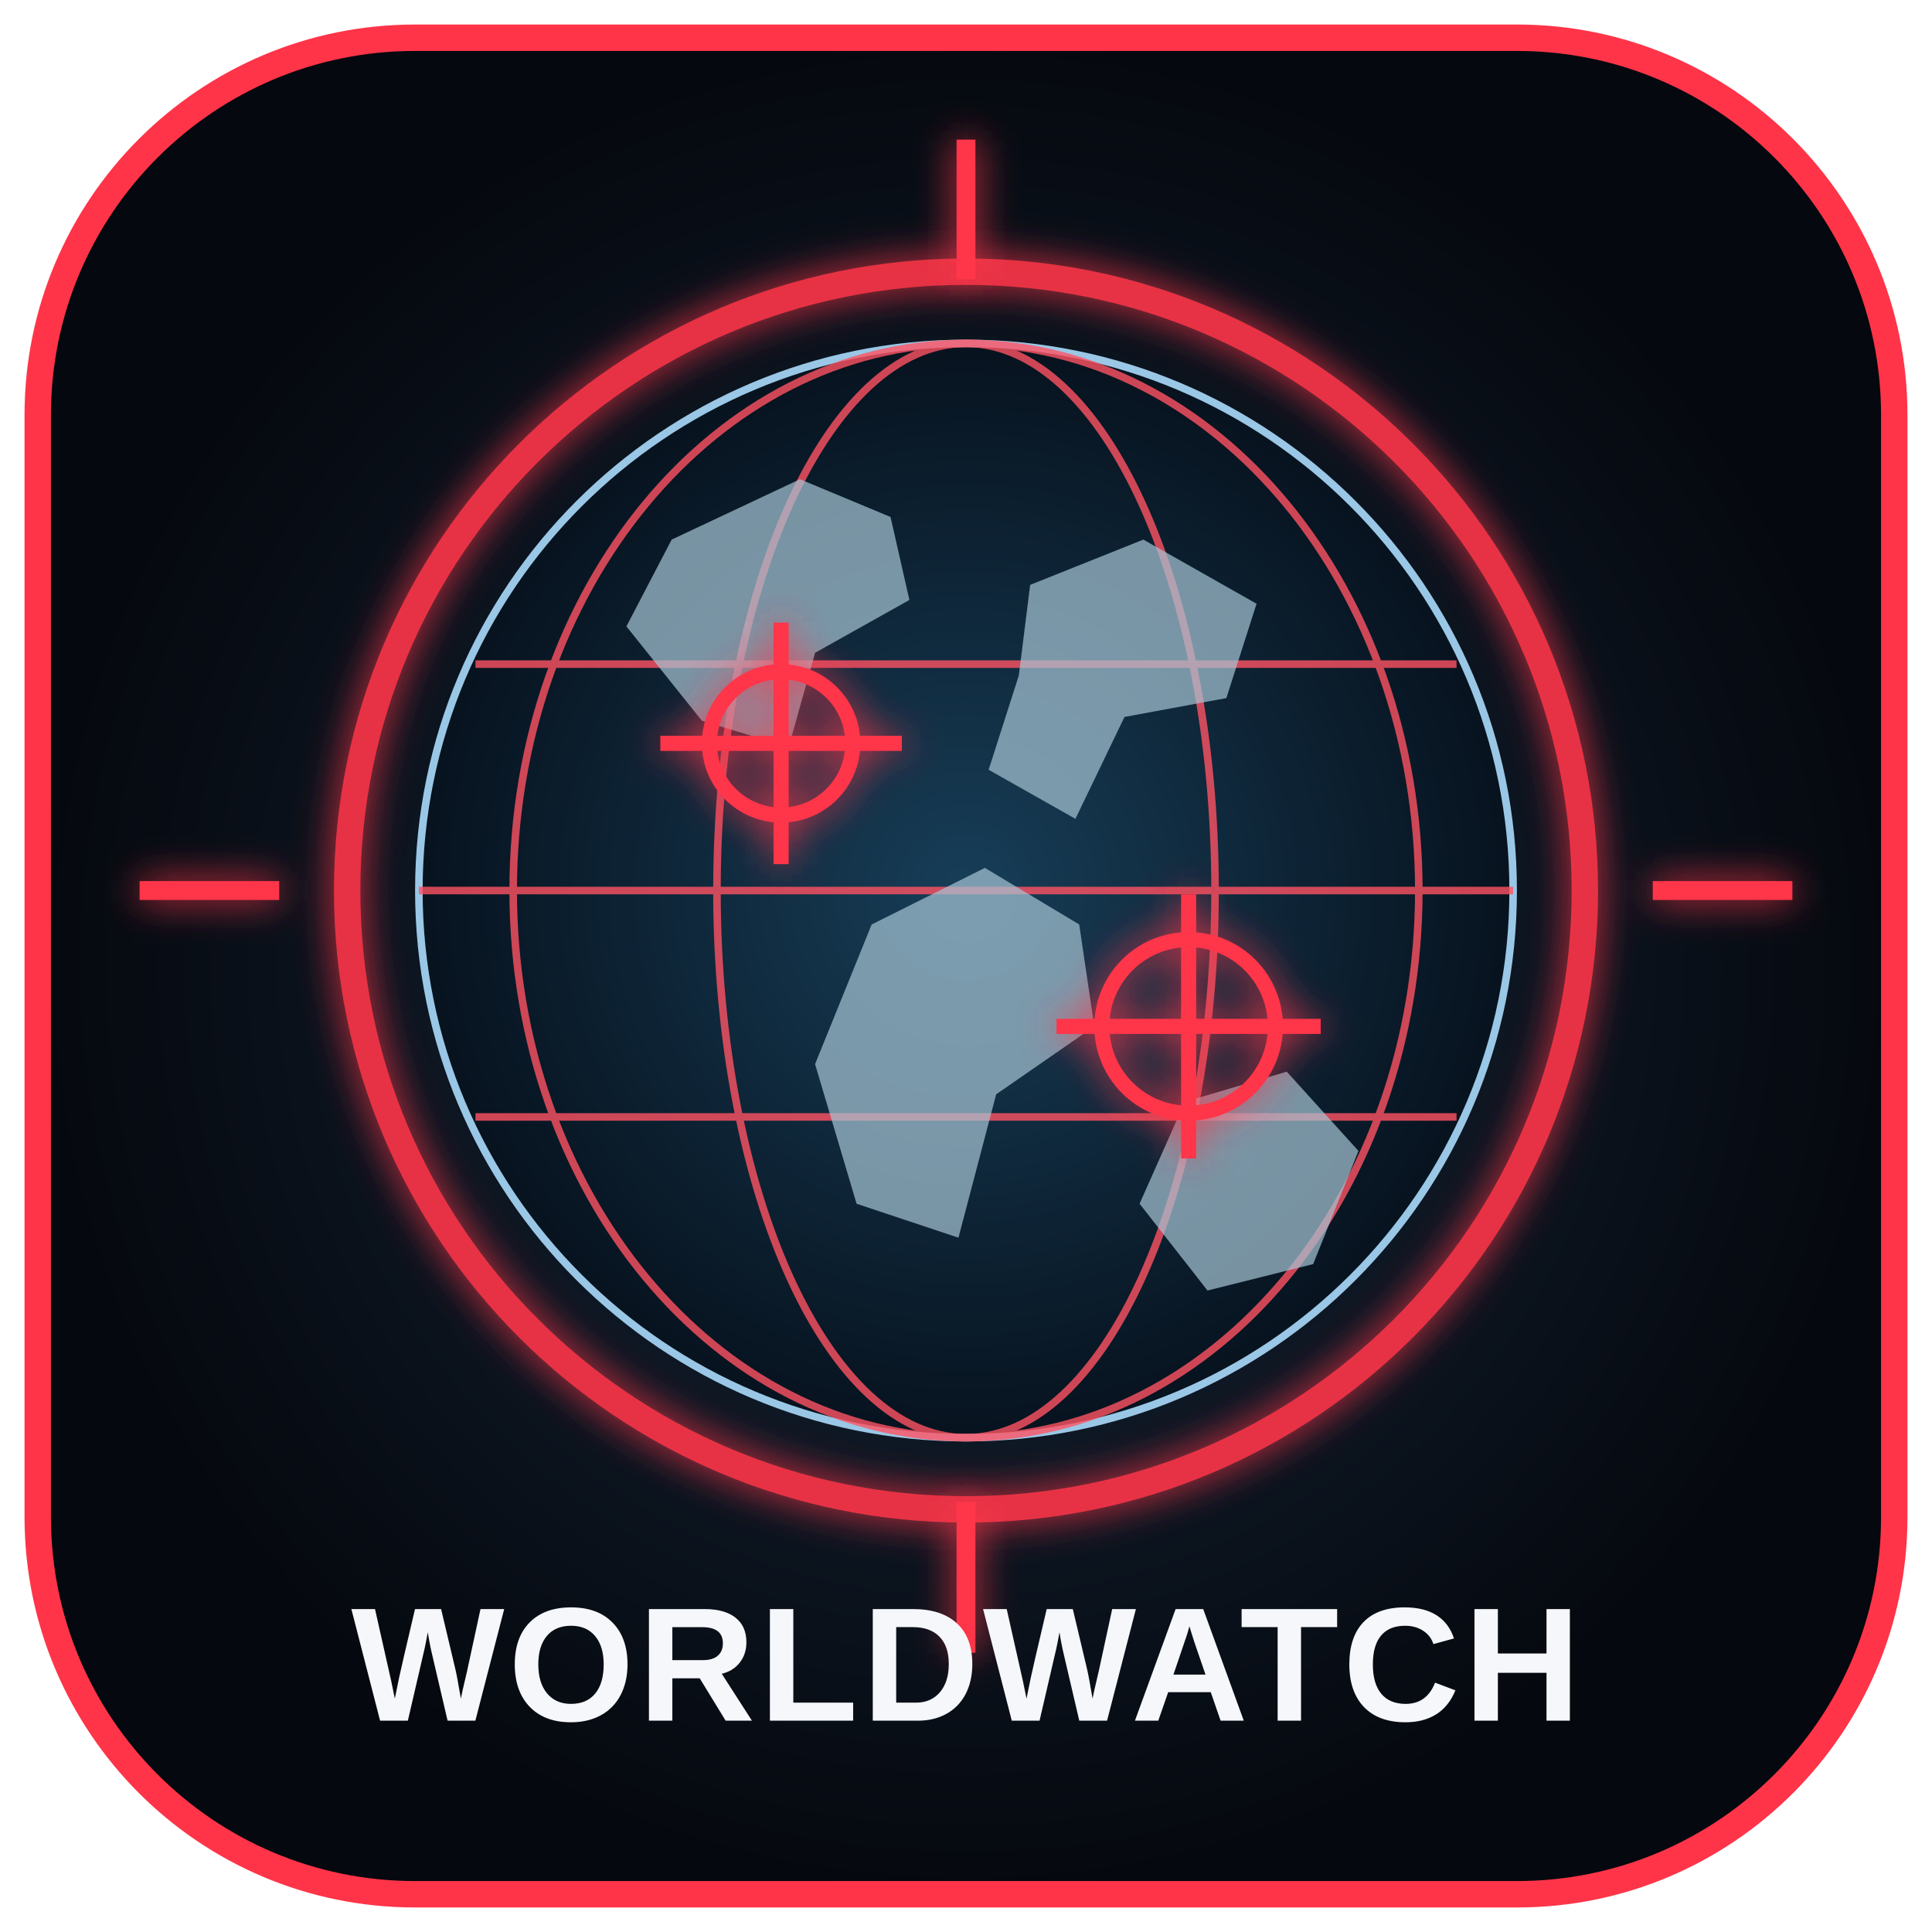
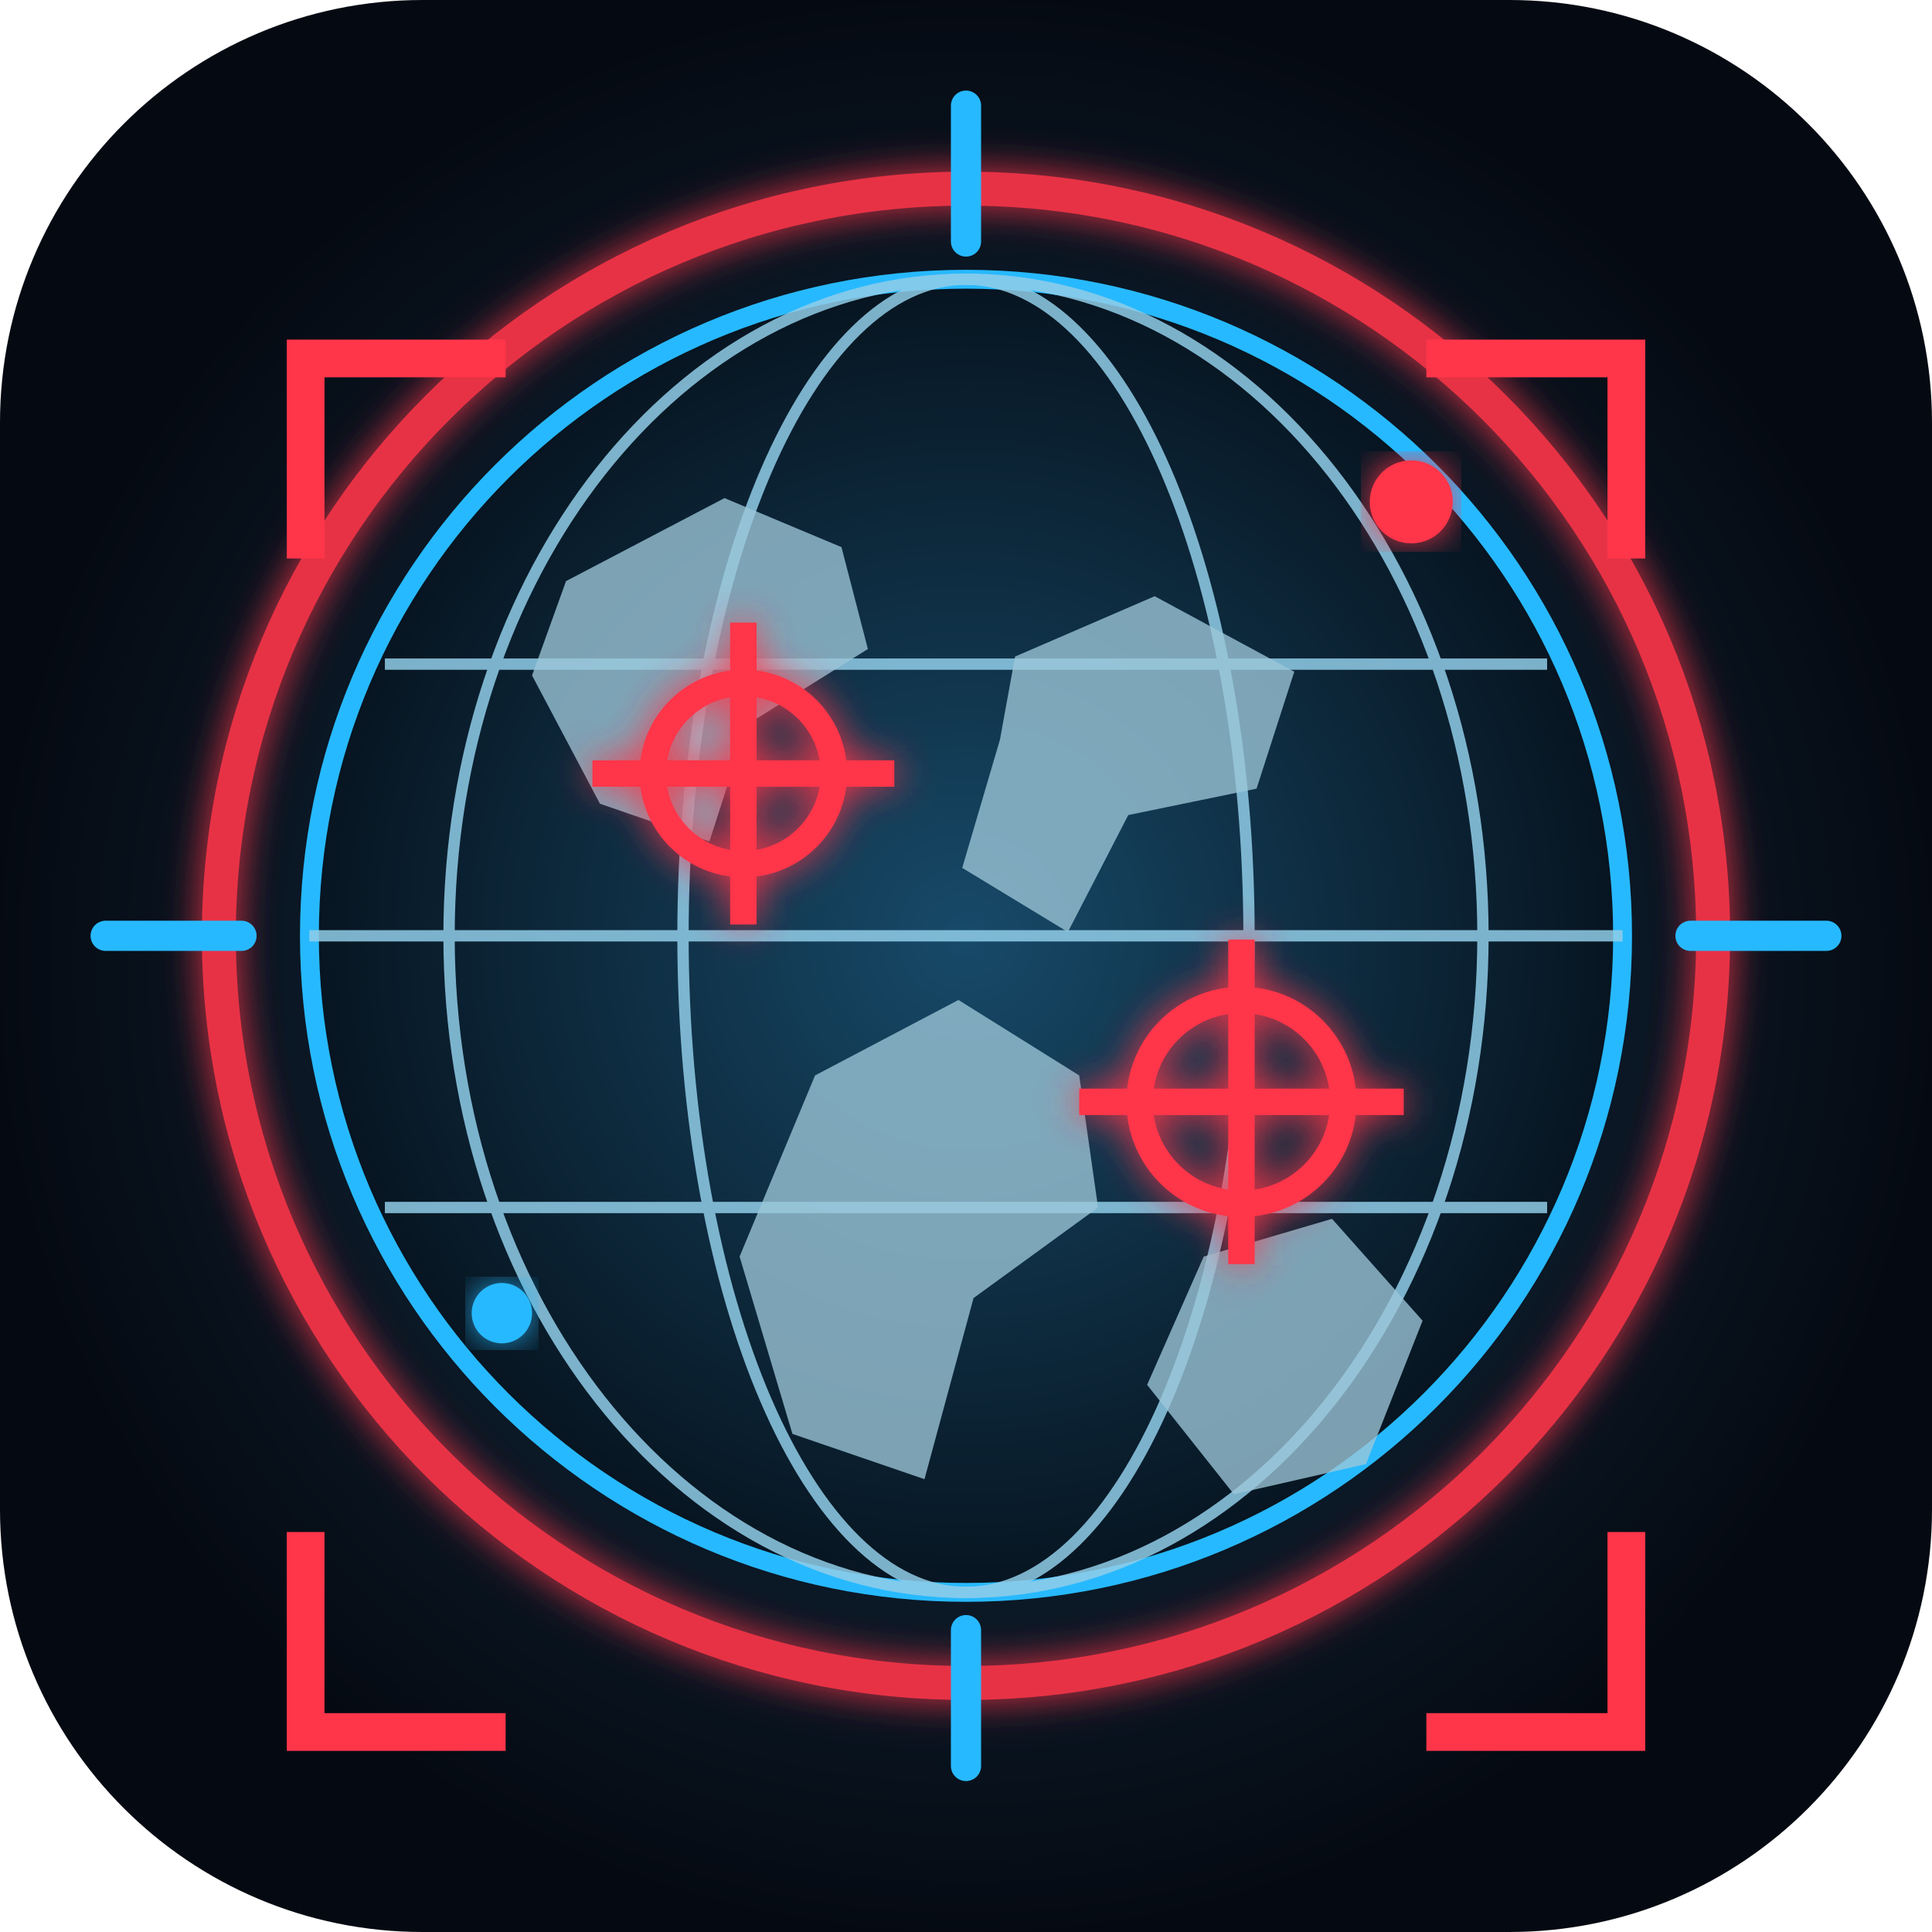
<svg xmlns="http://www.w3.org/2000/svg" viewBox="0 0 512 512">
  <defs>
    <radialGradient id="bg">
-       <stop stop-color="#17283b" />
-       <stop offset="1" stop-color="#05080e" />
+       <stop stop-color="#17344d" />
+       <stop offset="1" stop-color="#050a12" />
    </radialGradient>
-     <radialGradient id="earth">
-       <stop stop-color="#173e58" />
-       <stop offset="1" stop-color="#07121e" />
+     <radialGradient id="globe">
+       <stop stop-color="#174a69" />
+       <stop offset="1" stop-color="#071521" />
    </radialGradient>
    <filter id="glow">
      <feGaussianBlur stdDeviation="5" result="b" />
      <feMerge>
        <feMergeNode in="b" />
        <feMergeNode in="SourceGraphic" />
      </feMerge>
    </filter>
  </defs>
-   <rect x="10" y="10" width="492" height="492" rx="100" fill="url(#bg)" stroke="#ff3448" stroke-width="7" />
-   <circle cx="256" cy="236" r="164" fill="none" stroke="#ff3448" stroke-width="7" opacity=".9" filter="url(#glow)" />
-   <circle cx="256" cy="236" r="145" fill="url(#earth)" stroke="#9ac7e6" stroke-width="2" />
-   <g fill="none" stroke="#ff5363" stroke-width="2" opacity=".8">
-     <ellipse cx="256" cy="236" rx="66" ry="145" />
-     <ellipse cx="256" cy="236" rx="120" ry="145" />
-     <path d="M111 236h290M126 176h260M126 296h260" />
+   <rect width="512" height="512" rx="112" fill="url(#bg)" />
+   <circle cx="256" cy="248" r="198" fill="none" stroke="#ff354a" stroke-width="9" opacity=".9" filter="url(#glow)" />
+   <circle cx="256" cy="248" r="174" fill="url(#globe)" stroke="#27b9ff" stroke-width="5" />
+   <g fill="none" stroke="#91cde8" stroke-width="3" opacity=".85">
+     <ellipse cx="256" cy="248" rx="75" ry="174" />
+     <ellipse cx="256" cy="248" rx="137" ry="174" />
+     <path d="M82 248h348M102 176h308M102 320h308" />
  </g>
-   <path d="M178 143l34-16 24 10 5 22-25 14-7 25-23-7-20-25zm95 12 30-12 30 17-8 25-27 5-13 27-23-13 8-25zm-42 90 30-15 25 15 4 27-26 18-10 38-27-9-11-37zm83 47 27-8 19 21-12 30-28 7-18-23z" fill="#a7c6d6" opacity=".7" />
-   <g stroke="#ff354a" fill="none" stroke-width="4" filter="url(#glow)">
-     <circle cx="207" cy="197" r="19" />
-     <circle cx="315" cy="272" r="23" />
-     <path d="M207 165v64m-32-32h64M315 237v70m-35-35h70" />
+   <path d="M150 154l42-22 31 13 7 27-32 20-10 31-29-10-18-34zm119 20 37-16 37 20-10 31-34 7-16 31-28-17 10-34zm-53 111 38-20 32 20 5 35-33 24-13 48-35-12-14-47zm103 48 34-10 24 27-15 38-35 8-23-29z" fill="#9cc6d9" opacity=".78" />
+   <g fill="none" stroke="#ff354a" stroke-width="7" filter="url(#glow)">
+     <circle cx="197" cy="205" r="24" />
+     <path d="M197 165v80m-40-40h80" />
+     <circle cx="329" cy="292" r="27" />
+     <path d="M329 249v86m-43-43h86" />
  </g>
-   <path d="M256 37v37M256 398v40M37 236h37M438 236h37" stroke="#ff354a" stroke-width="5" filter="url(#glow)" />
-   <text x="256" y="456" text-anchor="middle" fill="#f5f7fa" font-family="Arial,sans-serif" font-weight="900" font-size="43" letter-spacing="1">WORLDWATCH</text>
+   <g stroke="#27b9ff" stroke-width="8" stroke-linecap="round">
+     <path d="M256 28v36M256 432v36M28 248h36M448 248h36" />
+   </g>
+   <g fill="#ff354a">
+     <path d="M76 90h58v10H86v48H76zM436 90h-58v10h48v48h10zM76 406h10v48h48v10H76zM436 406h-10v48h-48v10h58z" />
+   </g>
+   <circle cx="374" cy="133" r="11" fill="#ff354a" filter="url(#glow)" />
+   <circle cx="133" cy="348" r="8" fill="#27b9ff" filter="url(#glow)" />
</svg>
